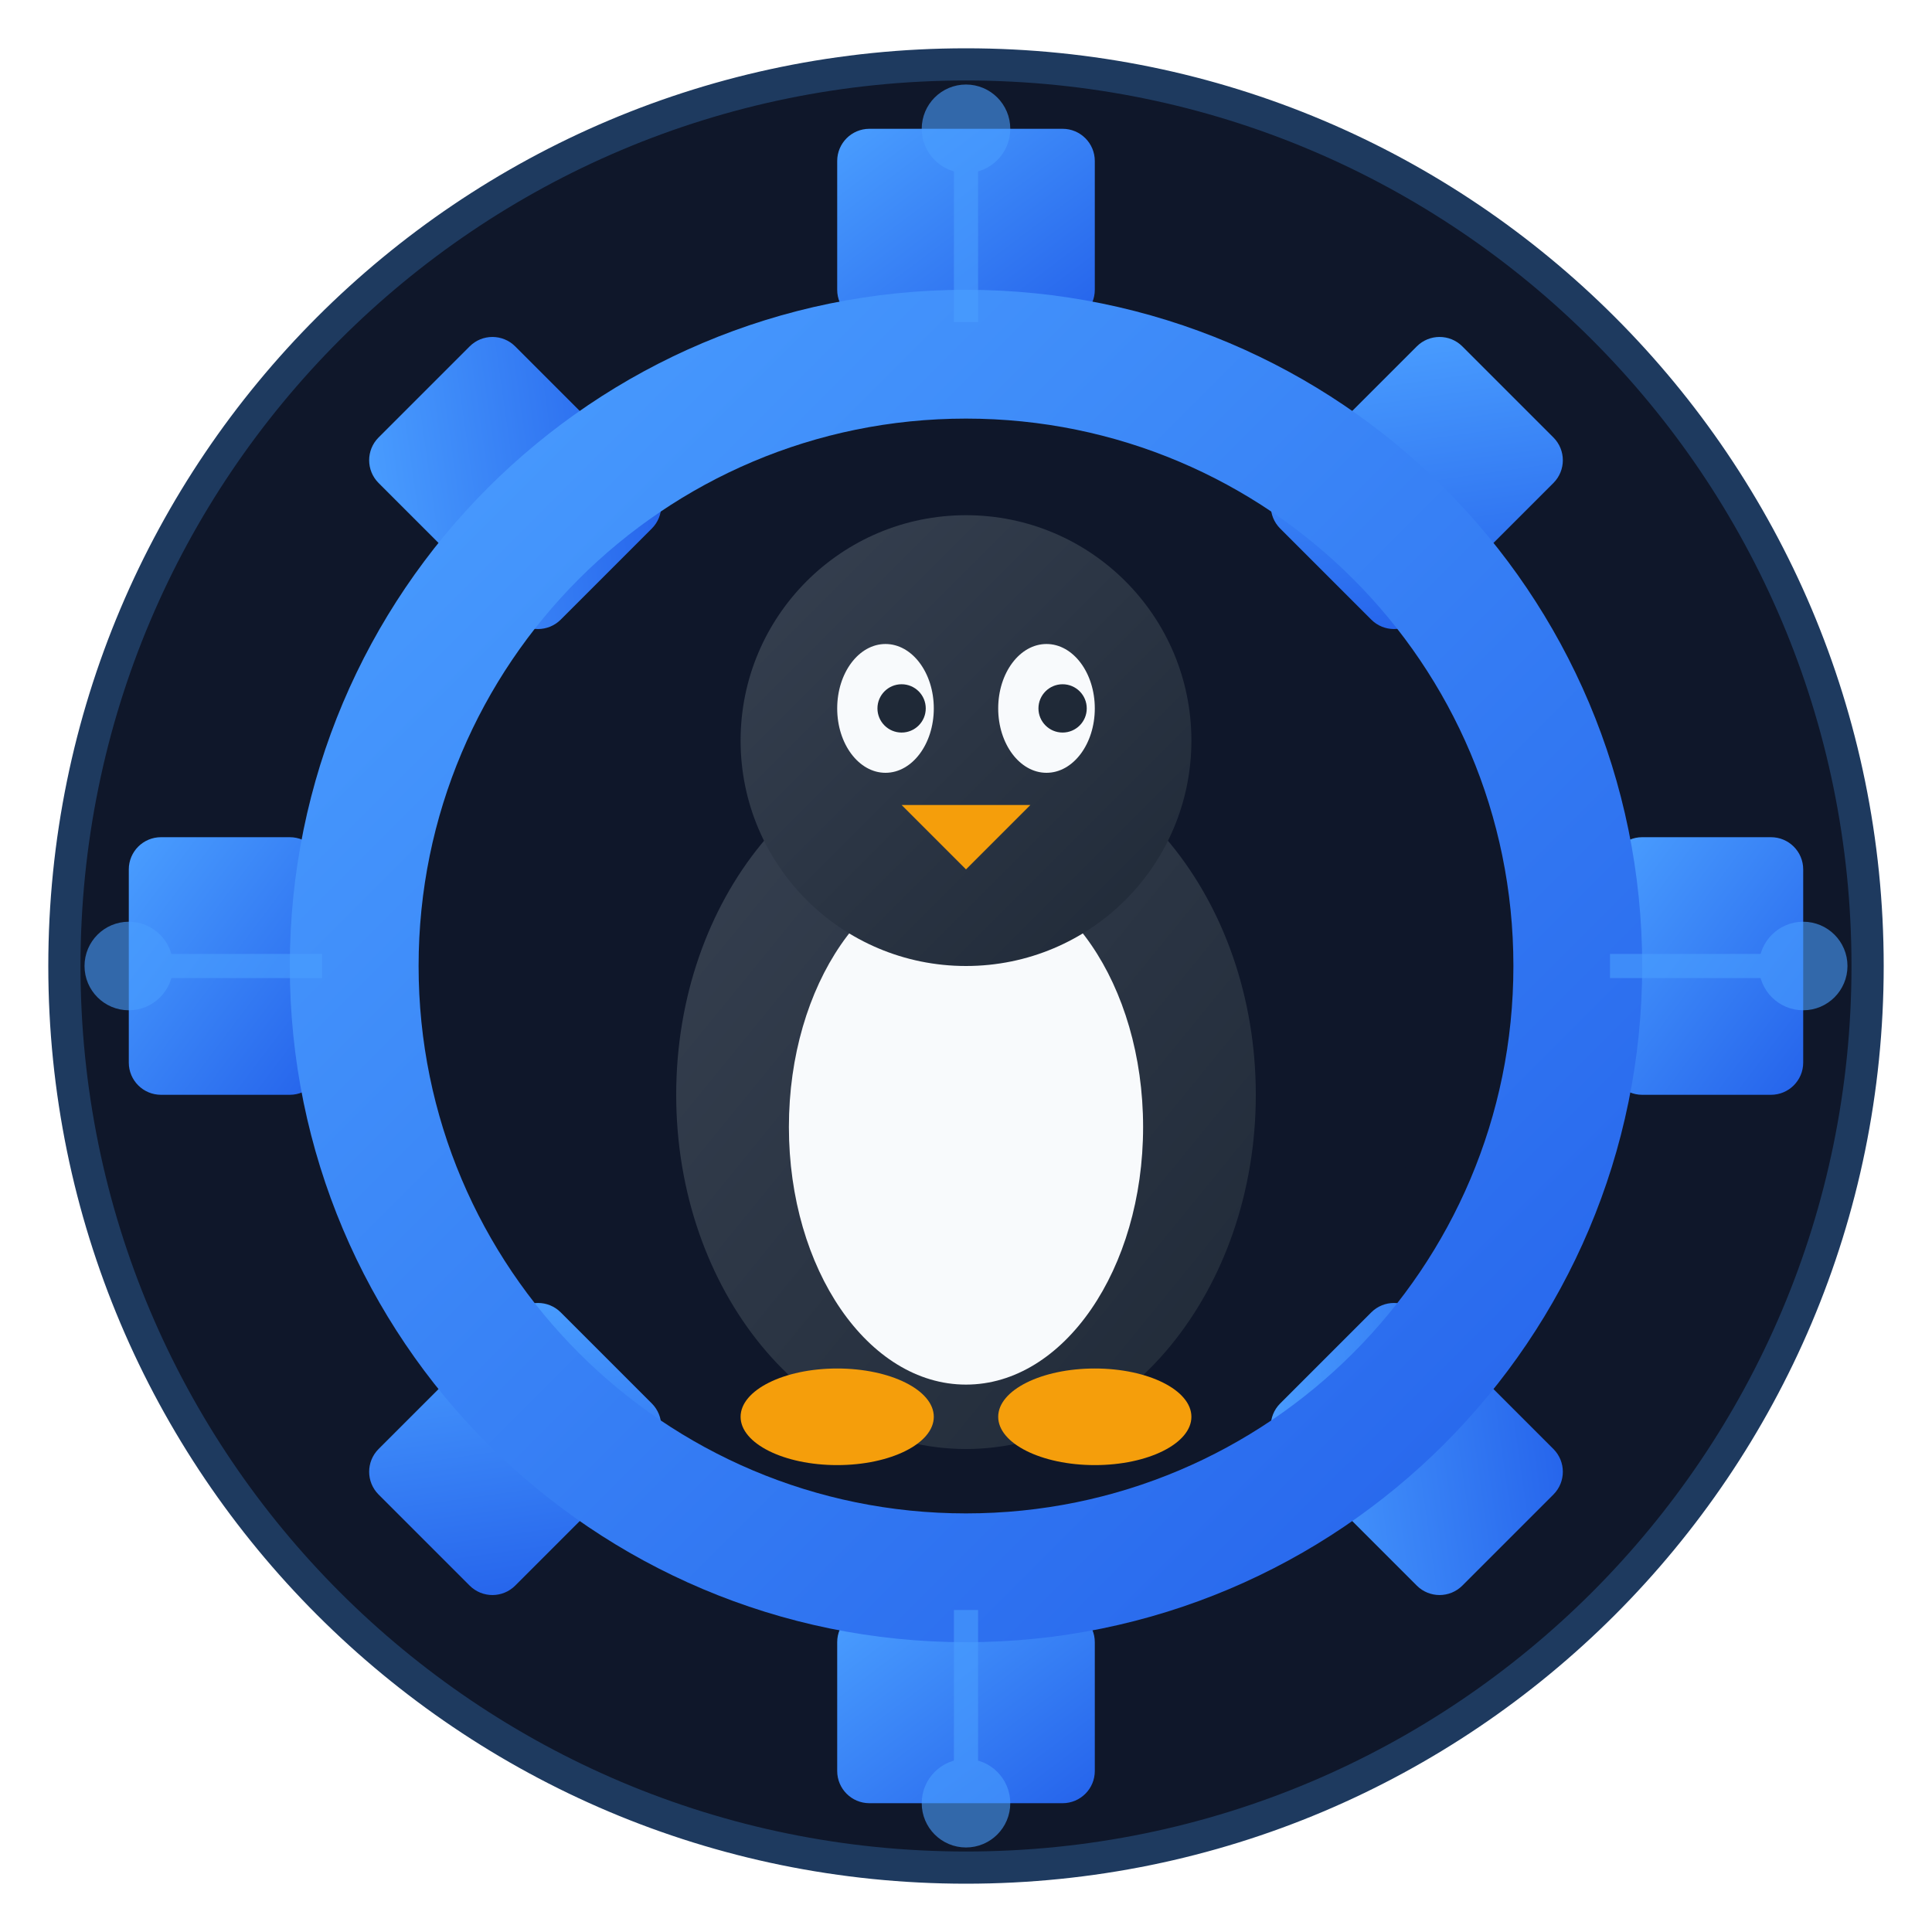
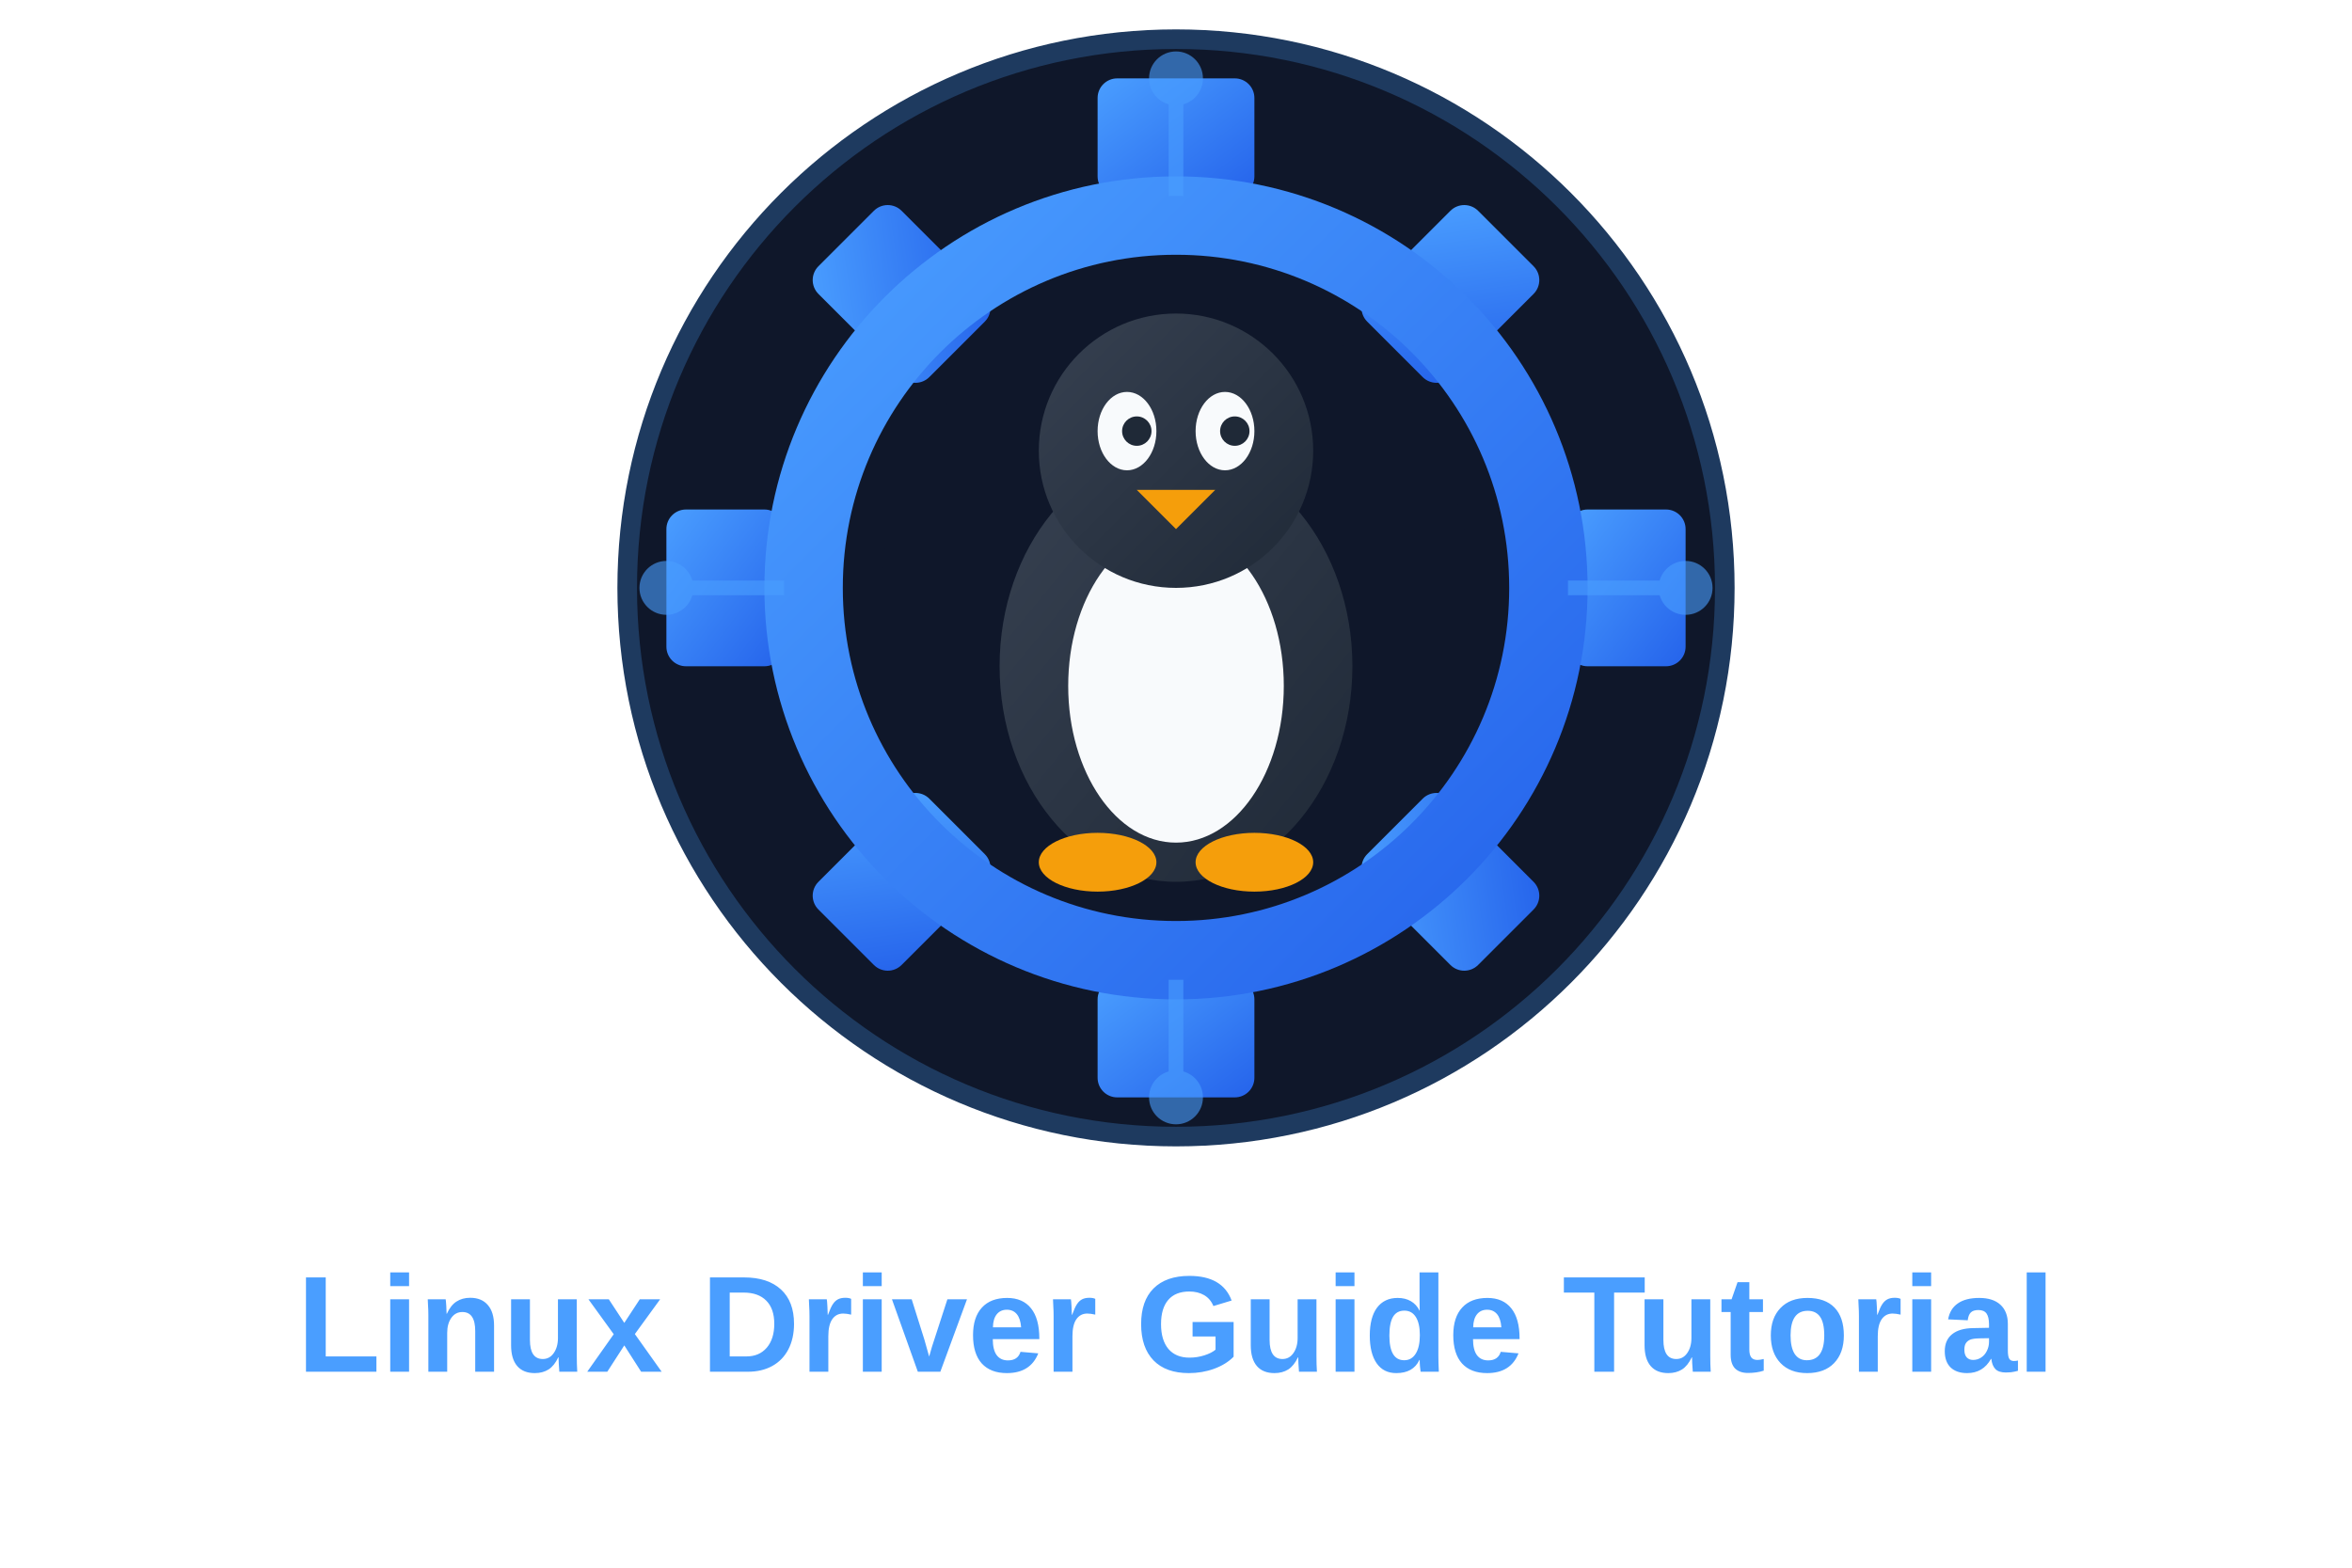
- <svg xmlns="http://www.w3.org/2000/svg" viewBox="0 0 120 120" width="120" height="120">
+ <svg xmlns="http://www.w3.org/2000/svg" viewBox="0 0 240 160" width="240" height="160">
  <defs>
    <linearGradient id="gearGrad" x1="0%" y1="0%" x2="100%" y2="100%">
      <stop offset="0%" style="stop-color:#4a9eff;stop-opacity:1" />
      <stop offset="100%" style="stop-color:#2563eb;stop-opacity:1" />
    </linearGradient>
    <linearGradient id="penguinGrad" x1="0%" y1="0%" x2="100%" y2="100%">
      <stop offset="0%" style="stop-color:#374151;stop-opacity:1" />
      <stop offset="100%" style="stop-color:#1f2937;stop-opacity:1" />
    </linearGradient>
  </defs>
-   <circle cx="60" cy="60" r="56" fill="#0f172a" stroke="#1e3a5f" stroke-width="2" />
-   <g fill="url(#gearGrad)">
-     <rect x="52" y="8" width="16" height="12" rx="2" />
-     <rect x="82" y="22" width="12" height="16" rx="2" transform="rotate(45 88 30)" />
-     <rect x="100" y="52" width="12" height="16" rx="2" />
-     <rect x="82" y="82" width="12" height="16" rx="2" transform="rotate(-45 88 90)" />
-     <rect x="52" y="100" width="16" height="12" rx="2" />
-     <rect x="26" y="82" width="12" height="16" rx="2" transform="rotate(45 32 90)" />
-     <rect x="8" y="52" width="12" height="16" rx="2" />
-     <rect x="26" y="22" width="12" height="16" rx="2" transform="rotate(-45 32 30)" />
+   <g transform="translate(60, 0)">
+     <circle cx="60" cy="60" r="56" fill="#0f172a" stroke="#1e3a5f" stroke-width="2" />
+     <g fill="url(#gearGrad)">
+       <rect x="52" y="8" width="16" height="12" rx="2" />
+       <rect x="82" y="22" width="12" height="16" rx="2" transform="rotate(45 88 30)" />
+       <rect x="100" y="52" width="12" height="16" rx="2" />
+       <rect x="82" y="82" width="12" height="16" rx="2" transform="rotate(-45 88 90)" />
+       <rect x="52" y="100" width="16" height="12" rx="2" />
+       <rect x="26" y="82" width="12" height="16" rx="2" transform="rotate(45 32 90)" />
+       <rect x="8" y="52" width="12" height="16" rx="2" />
+       <rect x="26" y="22" width="12" height="16" rx="2" transform="rotate(-45 32 30)" />
+     </g>
+     <circle cx="60" cy="60" r="38" fill="none" stroke="url(#gearGrad)" stroke-width="8" />
+     <circle cx="60" cy="60" r="30" fill="#0f172a" />
+     <g transform="translate(60, 60)">
+       <ellipse cx="0" cy="8" rx="18" ry="22" fill="url(#penguinGrad)" />
+       <ellipse cx="0" cy="10" rx="11" ry="16" fill="#f8fafc" />
+       <circle cx="0" cy="-14" r="14" fill="url(#penguinGrad)" />
+       <ellipse cx="-5" cy="-16" rx="3" ry="4" fill="#f8fafc" />
+       <ellipse cx="5" cy="-16" rx="3" ry="4" fill="#f8fafc" />
+       <circle cx="-4" cy="-16" r="1.5" fill="#1f2937" />
+       <circle cx="6" cy="-16" r="1.5" fill="#1f2937" />
+       <path d="M-4,-10 L0,-6 L4,-10 Z" fill="#f59e0b" />
+       <ellipse cx="-8" cy="28" rx="6" ry="3" fill="#f59e0b" />
+       <ellipse cx="8" cy="28" rx="6" ry="3" fill="#f59e0b" />
+     </g>
+     <g stroke="#4a9eff" stroke-width="1.5" fill="none" opacity="0.6">
+       <path d="M20,60 L8,60" />
+       <path d="M100,60 L112,60" />
+       <path d="M60,20 L60,8" />
+       <path d="M60,100 L60,112" />
+       <circle cx="8" cy="60" r="2" fill="#4a9eff" />
+       <circle cx="112" cy="60" r="2" fill="#4a9eff" />
+       <circle cx="60" cy="8" r="2" fill="#4a9eff" />
+       <circle cx="60" cy="112" r="2" fill="#4a9eff" />
+     </g>
  </g>
-   <circle cx="60" cy="60" r="38" fill="none" stroke="url(#gearGrad)" stroke-width="8" />
-   <circle cx="60" cy="60" r="30" fill="#0f172a" />
-   <g transform="translate(60, 60)">
-     <ellipse cx="0" cy="8" rx="18" ry="22" fill="url(#penguinGrad)" />
-     <ellipse cx="0" cy="10" rx="11" ry="16" fill="#f8fafc" />
-     <circle cx="0" cy="-14" r="14" fill="url(#penguinGrad)" />
-     <ellipse cx="-5" cy="-16" rx="3" ry="4" fill="#f8fafc" />
-     <ellipse cx="5" cy="-16" rx="3" ry="4" fill="#f8fafc" />
-     <circle cx="-4" cy="-16" r="1.5" fill="#1f2937" />
-     <circle cx="6" cy="-16" r="1.5" fill="#1f2937" />
-     <path d="M-4,-10 L0,-6 L4,-10 Z" fill="#f59e0b" />
-     <ellipse cx="-8" cy="28" rx="6" ry="3" fill="#f59e0b" />
-     <ellipse cx="8" cy="28" rx="6" ry="3" fill="#f59e0b" />
-   </g>
-   <g stroke="#4a9eff" stroke-width="1.5" fill="none" opacity="0.6">
-     <path d="M20,60 L8,60" />
-     <path d="M100,60 L112,60" />
-     <path d="M60,20 L60,8" />
-     <path d="M60,100 L60,112" />
-     <circle cx="8" cy="60" r="2" fill="#4a9eff" />
-     <circle cx="112" cy="60" r="2" fill="#4a9eff" />
-     <circle cx="60" cy="8" r="2" fill="#4a9eff" />
-     <circle cx="60" cy="112" r="2" fill="#4a9eff" />
-   </g>
+   <text x="120" y="140" text-anchor="middle" font-family="Arial, Helvetica, sans-serif" font-weight="bold" font-size="14" fill="#4a9eff">
+     Linux Driver Guide Tutorial
+   </text>
</svg>
